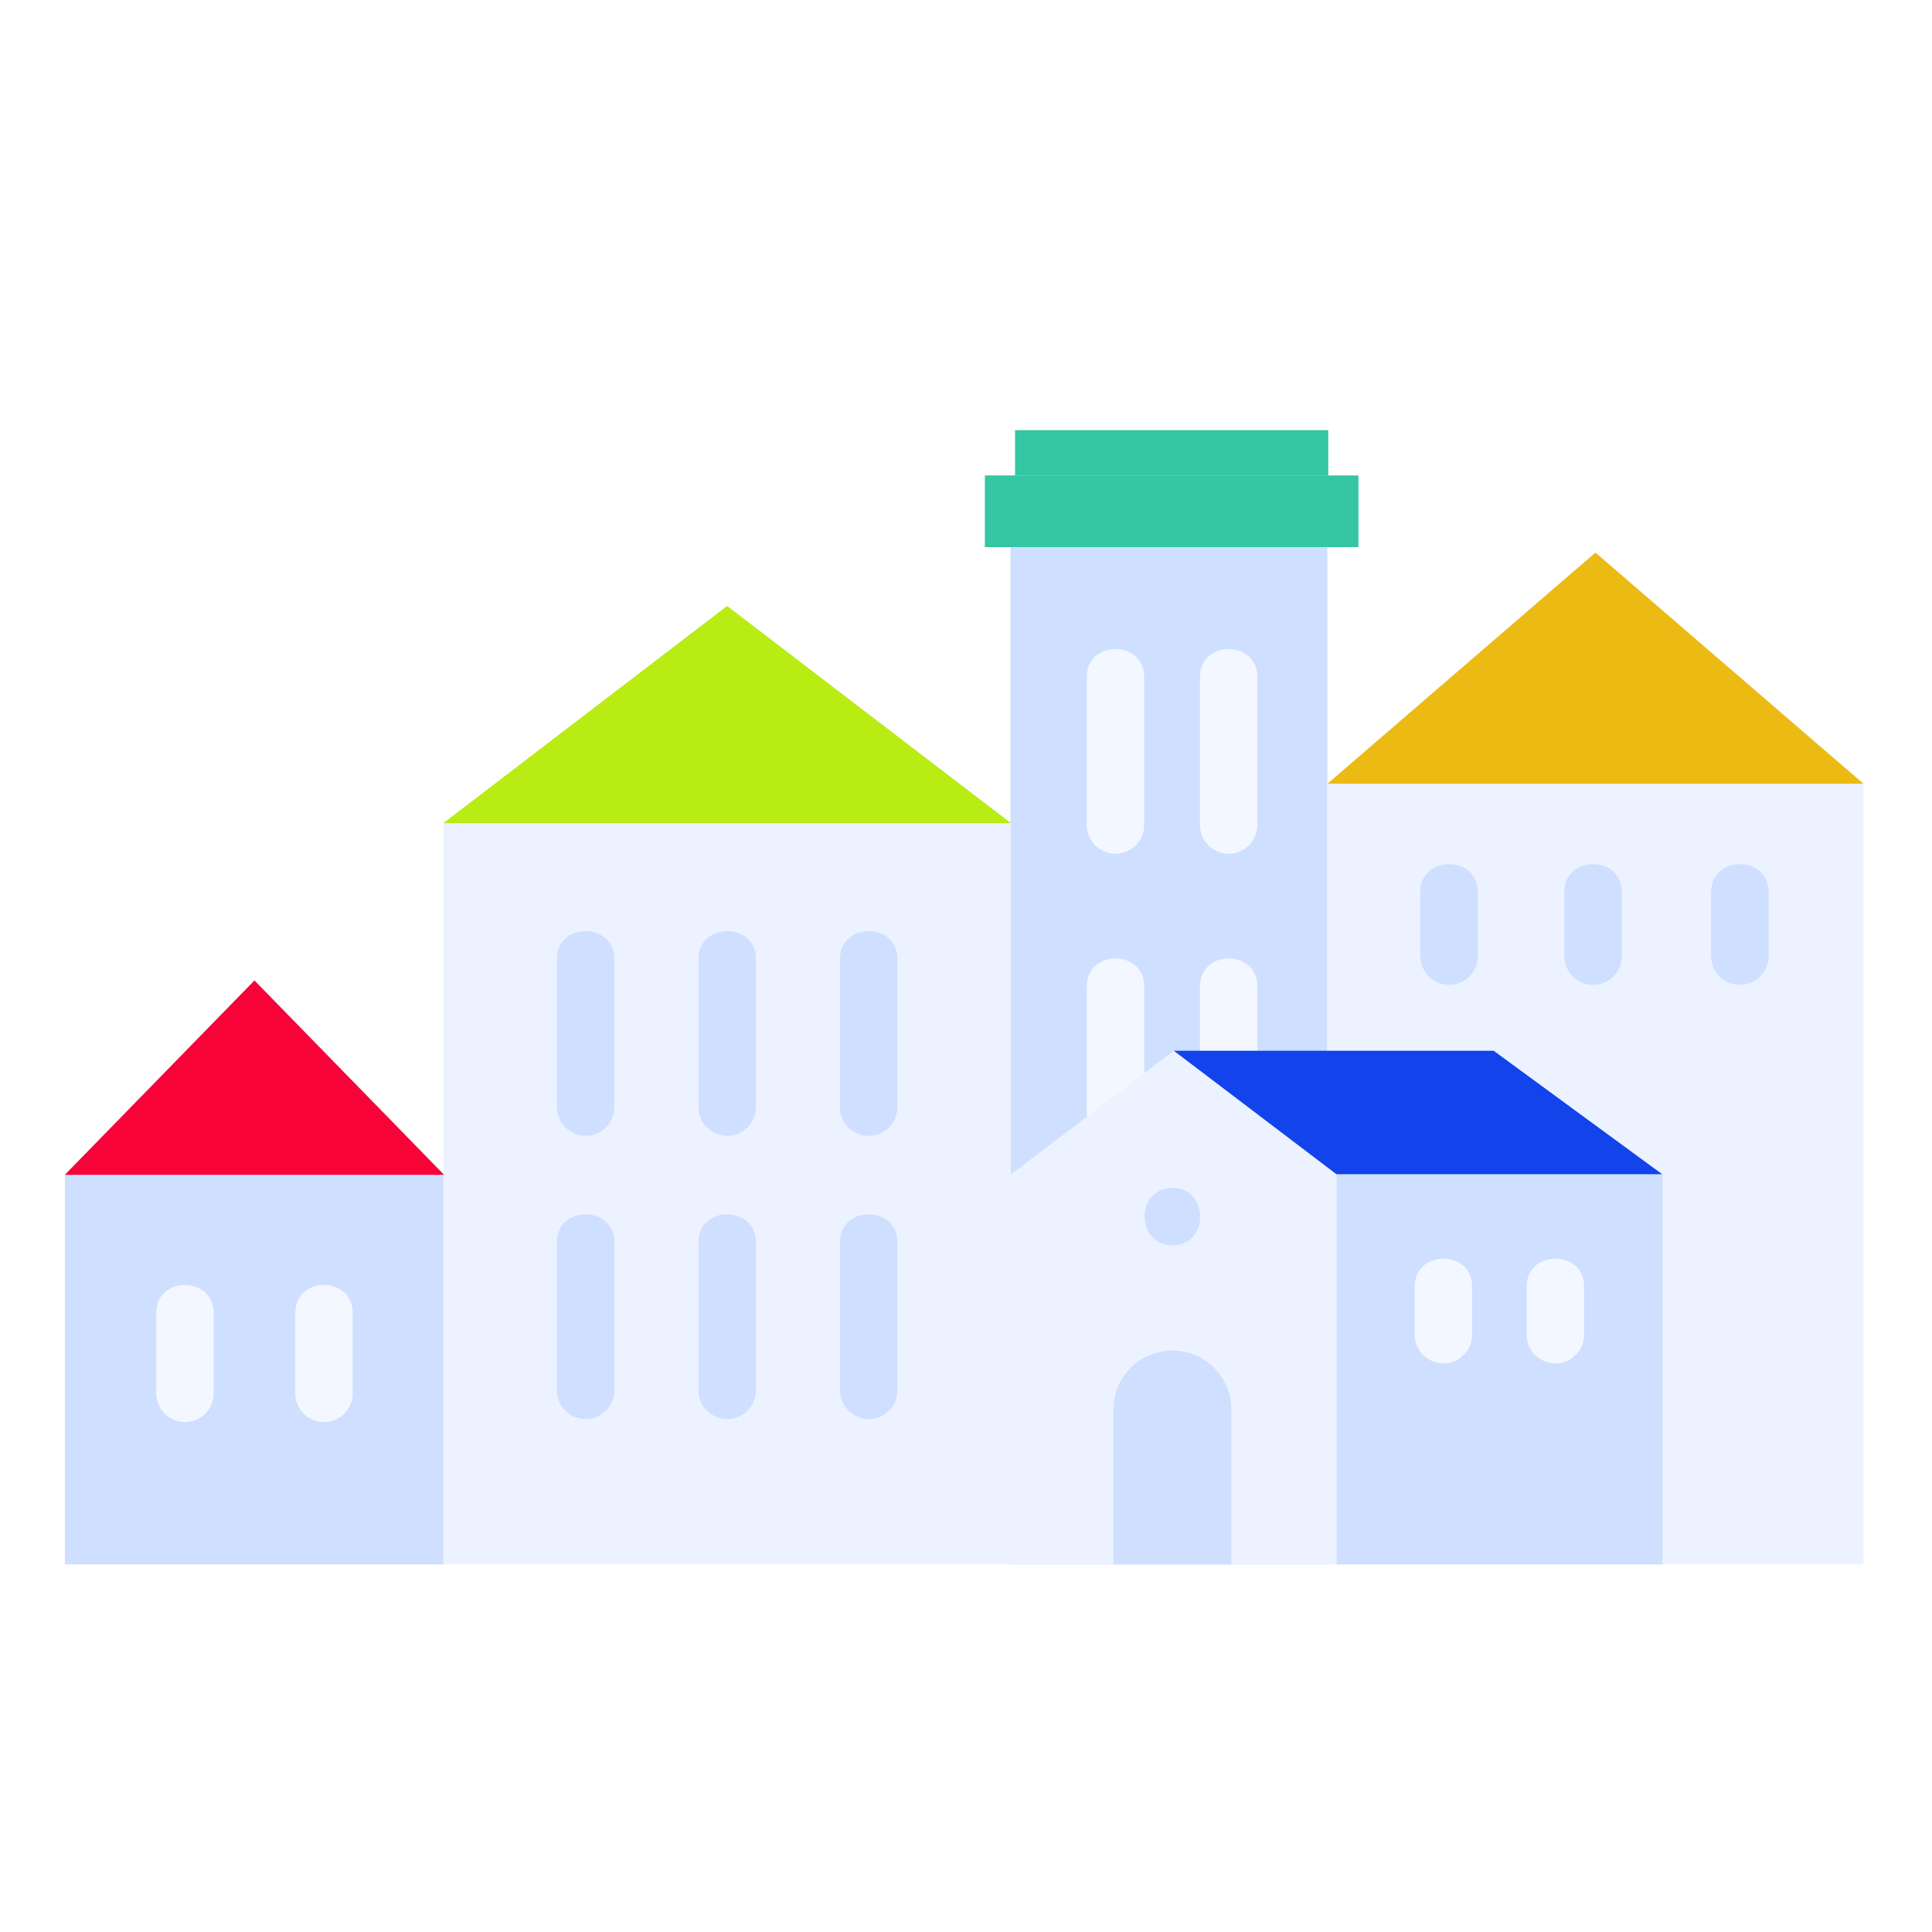
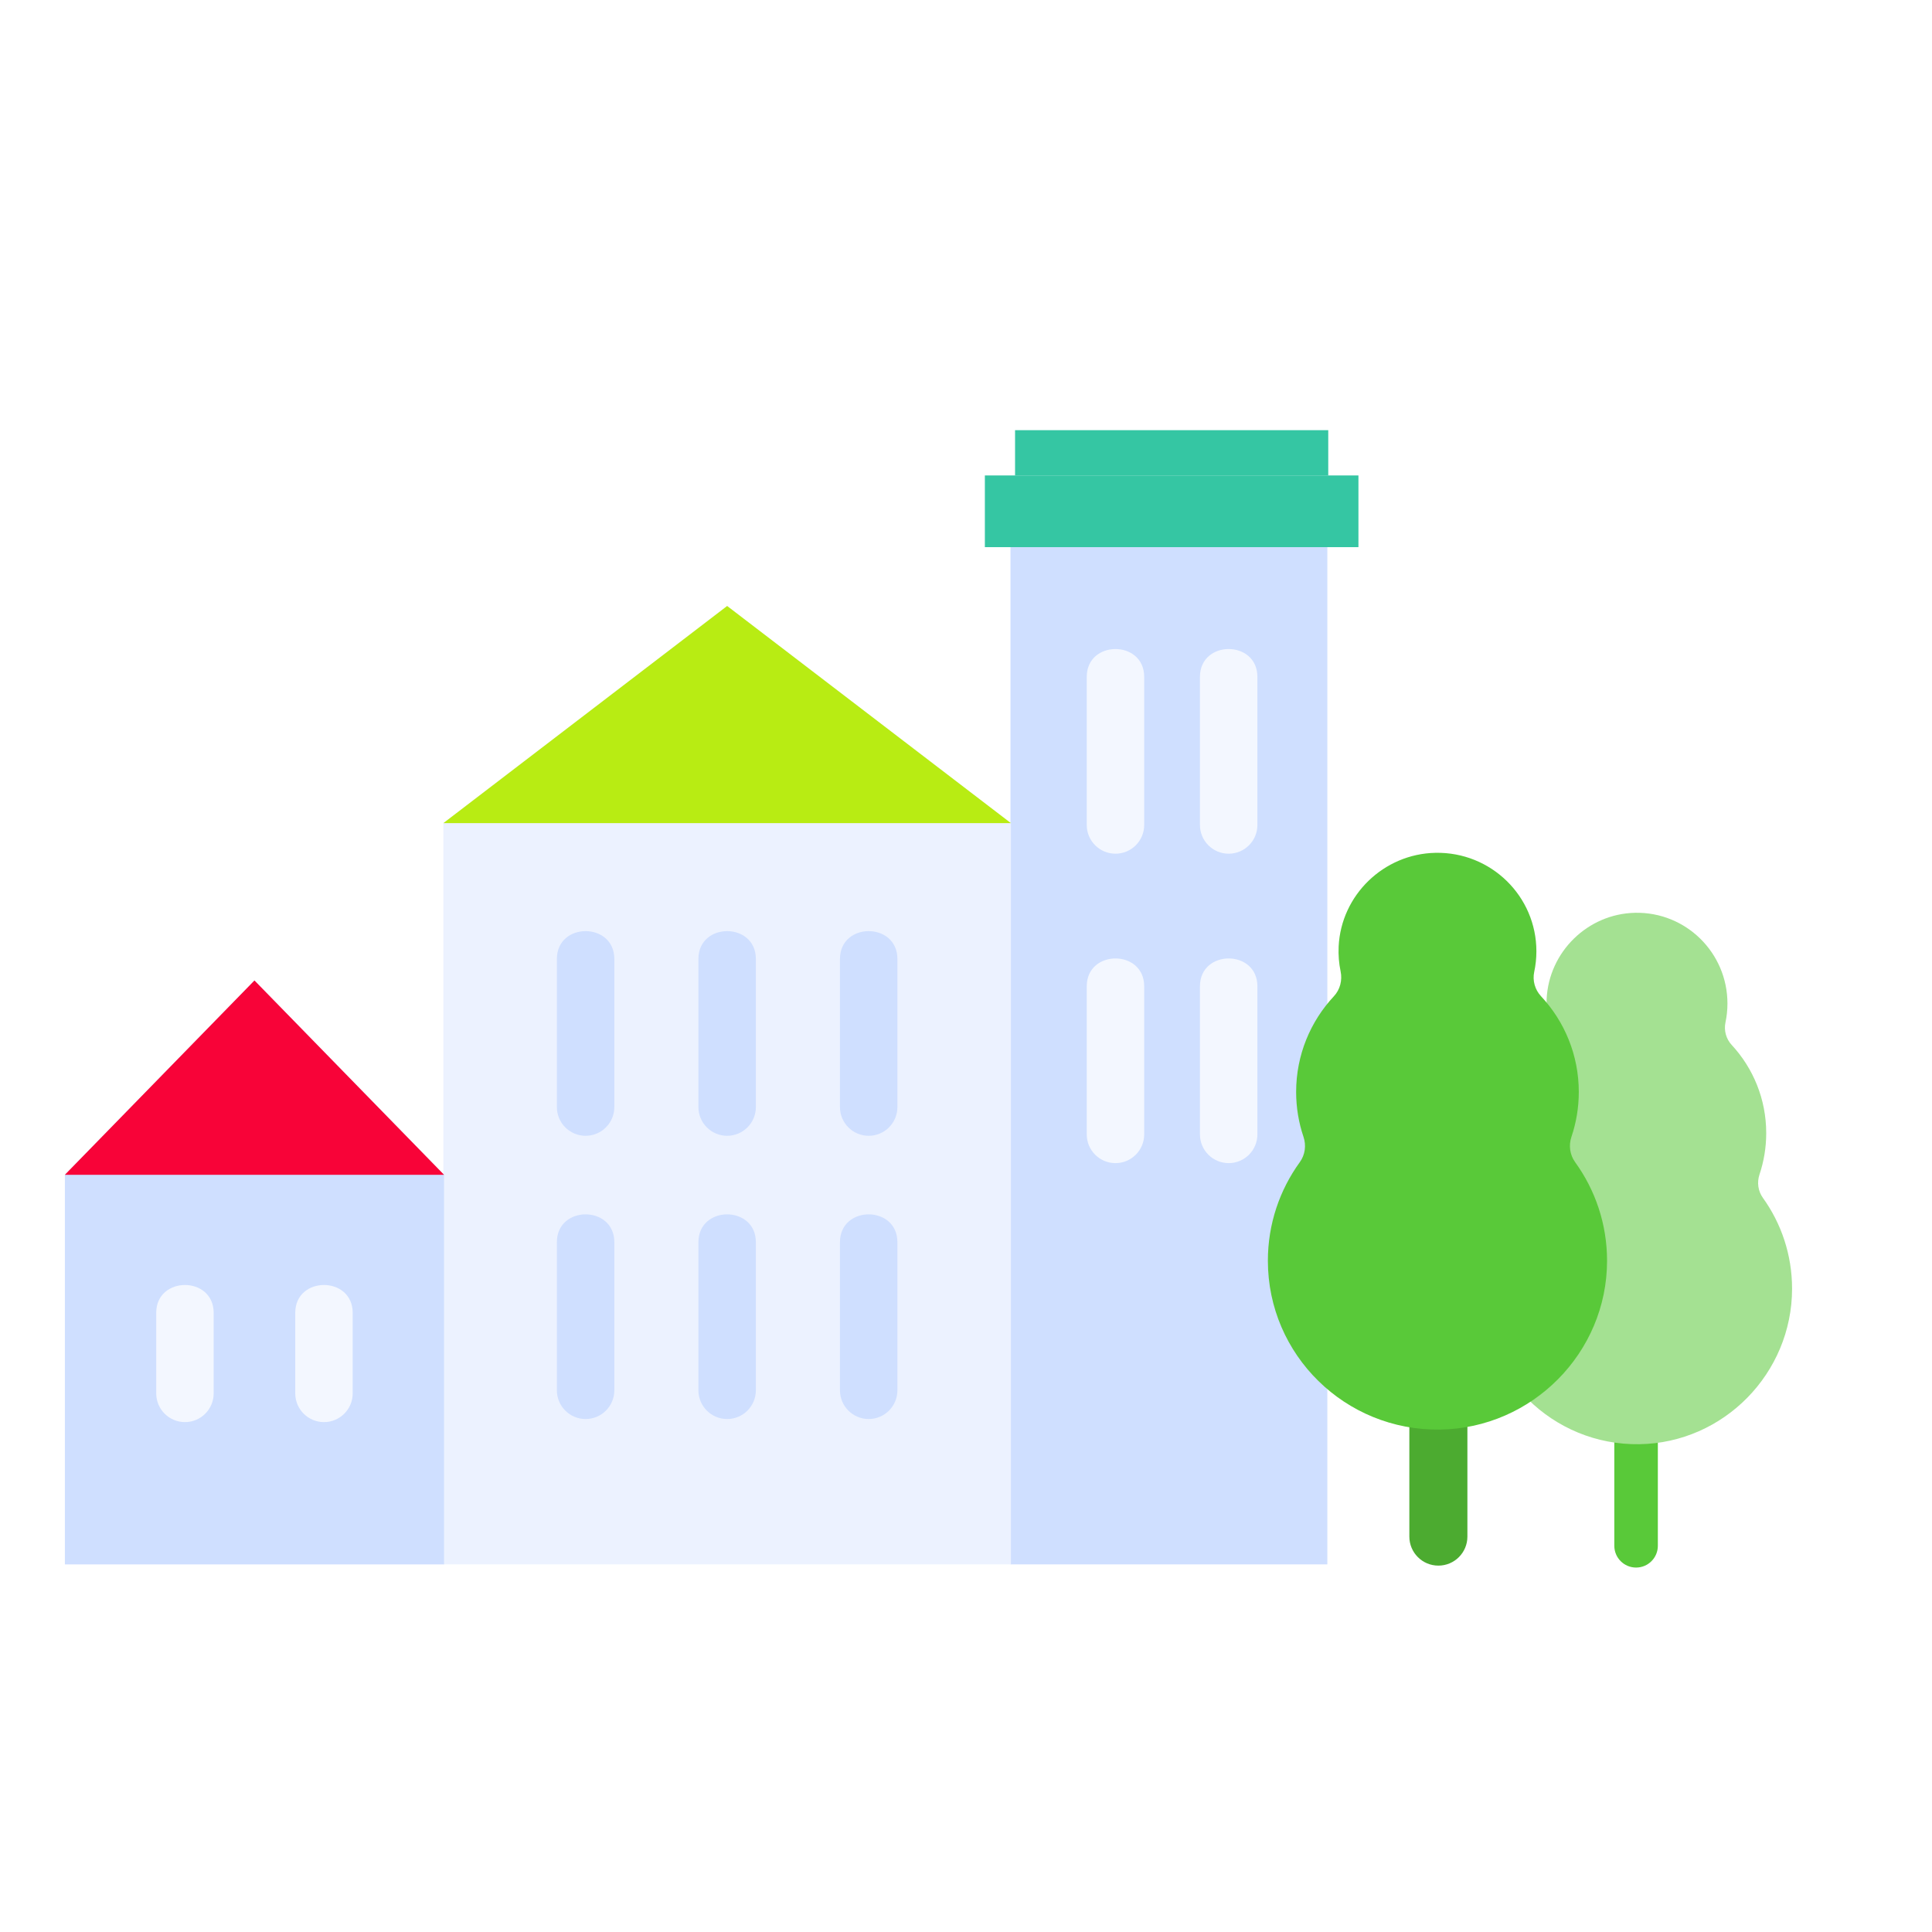
<svg xmlns="http://www.w3.org/2000/svg" width="512" height="512" viewBox="0 0 512 512" fill="none">
  <path d="M267.789 144.687H351.759V414.576H267.789V144.687Z" fill="#CFDFFF" />
  <rect x="261" y="126" width="99" height="19" fill="#35C6A3" />
  <rect x="269" y="114" width="83" height="12" fill="#35C6A3" />
  <path d="M295.611 226.239C291.407 226.239 288 222.831 288 218.628V179.381C288 169.54 303.223 169.54 303.223 179.381V218.628C303.223 222.831 299.815 226.239 295.611 226.239Z" fill="#F3F7FF" />
  <path d="M295.611 308.239C291.407 308.239 288 304.831 288 300.628V261.381C288 251.54 303.223 251.54 303.223 261.381V300.628C303.223 304.831 299.815 308.239 295.611 308.239Z" fill="#F3F7FF" />
  <path d="M325.611 226.239C321.407 226.239 318 222.831 318 218.628V179.381C318 169.54 333.223 169.54 333.223 179.381V218.628C333.223 222.831 329.815 226.239 325.611 226.239Z" fill="#F3F7FF" />
  <path d="M325.611 308.239C321.407 308.239 318 304.831 318 300.628V261.381C318 251.54 333.223 251.54 333.223 261.381V300.628C333.223 304.831 329.815 308.239 325.611 308.239Z" fill="#F3F7FF" />
-   <path d="M117.675 414.577H17.193V311.332L67.434 259.838L117.675 311.332V414.577Z" fill="#CFDFFF" />
-   <path d="M351.768 414.576V207.712L422.809 146.447L493.85 207.712V414.576H351.768Z" fill="#ECF2FF" />
  <path d="M117.49 218.143L192.701 160.593L267.911 218.143V414.576H117.49V218.143Z" fill="#ECF2FF" />
  <path d="M267.911 218.143H117.49L192.701 160.593L267.911 218.143Z" fill="#B8EC13" />
  <path d="M192.701 300.997C188.496 300.997 185.089 297.589 185.089 293.386V254.139C185.089 244.298 200.312 244.298 200.312 254.139V293.386C200.312 297.589 196.905 300.997 192.701 300.997Z" fill="#CFDFFF" />
  <path d="M230.209 300.997C226.005 300.997 222.598 297.589 222.598 293.386V254.139C222.598 244.298 237.821 244.298 237.821 254.139V293.386C237.821 297.589 234.413 300.997 230.209 300.997Z" fill="#CFDFFF" />
  <path d="M192.701 376.057C188.496 376.057 185.089 372.649 185.089 368.445V329.198C185.089 319.357 200.312 319.357 200.312 329.198V368.445C200.312 372.649 196.905 376.057 192.701 376.057Z" fill="#CFDFFF" />
  <path d="M230.209 376.057C226.005 376.057 222.598 372.649 222.598 368.445V329.198C222.598 319.357 237.821 319.357 237.821 329.198V368.445C237.821 372.649 234.413 376.057 230.209 376.057Z" fill="#CFDFFF" />
  <path d="M155.191 300.997C150.987 300.997 147.58 297.589 147.58 293.386V254.139C147.58 244.298 162.803 244.298 162.803 254.139V293.386C162.803 297.589 159.396 300.997 155.191 300.997Z" fill="#CFDFFF" />
  <path d="M155.191 376.057C150.987 376.057 147.58 372.649 147.58 368.445V329.198C147.58 319.357 162.803 319.357 162.803 329.198V368.445C162.803 372.649 159.396 376.057 155.191 376.057Z" fill="#CFDFFF" />
-   <path d="M440.563 414.576H267.911V311.227L311.074 278.456L354.237 311.227H440.563V414.576Z" fill="#ECF2FF" />
-   <path d="M440.563 311.227L395.824 278.456H311.074L354.237 311.227H440.563Z" fill="#1243EB" />
-   <path d="M354.237 311.227H440.563V414.574H354.237V311.227Z" fill="#CFDFFF" />
-   <path d="M310.695 330.034C320.491 330.034 320.507 314.811 310.695 314.811C300.9 314.811 300.884 330.034 310.695 330.034Z" fill="#CFDFFF" />
-   <path d="M326.309 414.576H295.082V373.53C295.082 364.906 302.072 357.916 310.695 357.916C319.319 357.916 326.309 364.906 326.309 373.53V414.576Z" fill="#CFDFFF" />
-   <path d="M382.519 361.305C378.315 361.305 374.908 357.897 374.908 353.694V340.93C374.908 331.089 390.131 331.089 390.131 340.93V353.694C390.131 357.897 386.724 361.305 382.519 361.305Z" fill="#F3F7FF" />
-   <path d="M412.194 361.305C407.989 361.305 404.583 357.897 404.583 353.694V340.93C404.583 331.089 419.806 331.089 419.806 340.93V353.694C419.806 357.897 416.399 361.305 412.194 361.305Z" fill="#F3F7FF" />
-   <path d="M351.768 207.712H493.85L422.809 146.447L351.768 207.712Z" fill="#ECBB13" />
+   <path d="M117.675 414.577H17.193V311.332L67.434 259.838L117.675 311.332V414.577Z" fill="#CFDFFF" />
  <path d="M85.856 376.873C81.651 376.873 78.244 373.465 78.244 369.262V347.916C78.244 338.075 93.467 338.075 93.467 347.916V369.262C93.467 373.465 90.059 376.873 85.856 376.873Z" fill="#F3F7FF" />
  <path d="M67.434 311.332H17.193L67.434 259.838L117.675 311.332H67.434Z" fill="#F80338" />
  <path d="M49.012 376.873C44.807 376.873 41.4 373.465 41.4 369.262V347.916C41.4 338.075 56.623 338.075 56.623 347.916V369.262C56.623 373.465 53.217 376.873 49.012 376.873Z" fill="#F3F7FF" />
-   <path d="M384.014 260.99C379.81 260.99 376.403 257.582 376.403 253.379V236.385C376.403 226.544 391.626 226.544 391.626 236.385V253.379C391.626 257.582 388.218 260.99 384.014 260.99Z" fill="#CFDFFF" />
-   <path d="M461.085 260.99C456.881 260.99 453.474 257.582 453.474 253.379V236.385C453.474 226.544 468.697 226.544 468.697 236.385V253.379C468.697 257.582 465.29 260.99 461.085 260.99Z" fill="#CFDFFF" />
-   <path d="M422.175 260.99C417.971 260.99 414.564 257.582 414.564 253.379V236.385C414.564 226.544 429.787 226.544 429.787 236.385V253.379C429.787 257.582 426.38 260.99 422.175 260.99Z" fill="#CFDFFF" />
+   <rect width="15.382" height="91.329" rx="7.691" transform="matrix(-1 0 0 1 388.875 323.577)" fill="#4CAB30" />
+   <rect width="11.536" height="91.329" rx="5.768" transform="matrix(-1 0 0 1 439.346 324.091)" fill="#59C939" />
+   <path d="M400.458 317.434C401.746 315.643 402.054 313.345 401.352 311.253C400.197 307.81 399.57 304.125 399.57 300.292C399.57 291.264 403.042 283.051 408.719 276.92C410.226 275.293 410.795 273.018 410.345 270.844C409.942 268.898 409.773 266.867 409.871 264.78C410.464 252.228 420.786 242.16 433.311 241.901C446.783 241.622 457.792 252.492 457.792 265.941C457.792 267.664 457.61 269.345 457.266 270.964C456.813 273.095 457.44 275.326 458.918 276.922C464.594 283.053 468.066 291.265 468.066 300.292C468.066 304.125 467.44 307.811 466.284 311.253C465.58 313.351 465.898 315.652 467.188 317.448C472.049 324.216 474.913 332.522 474.916 341.5C474.923 363.931 456.788 382.405 434.426 382.73C411.45 383.063 392.72 364.482 392.72 341.513C392.72 332.524 395.589 324.208 400.458 317.434Z" fill="#A4E192" />
+   <path d="M344.462 307.984C345.87 306.04 346.207 303.547 345.439 301.276C344.176 297.54 343.49 293.539 343.49 289.379C343.49 279.582 347.287 270.667 353.496 264.013C355.144 262.247 355.767 259.779 355.274 257.418C354.833 255.307 354.648 253.103 354.756 250.837C355.404 237.215 366.692 226.287 380.389 226.006C395.122 225.703 407.16 237.501 407.16 252.097C407.16 253.967 406.962 255.791 406.585 257.549C406.09 259.861 406.776 262.283 408.392 264.015C414.6 270.669 418.396 279.582 418.396 289.379C418.396 293.539 417.711 297.54 416.447 301.276C415.677 303.553 416.025 306.049 417.435 307.999C422.751 315.345 425.884 324.36 425.887 334.104C425.894 358.449 406.063 378.499 381.609 378.851C356.483 379.212 336 359.046 336 334.117C335.999 324.362 339.137 315.336 344.462 307.984Z" fill="#59C939" />
</svg>
